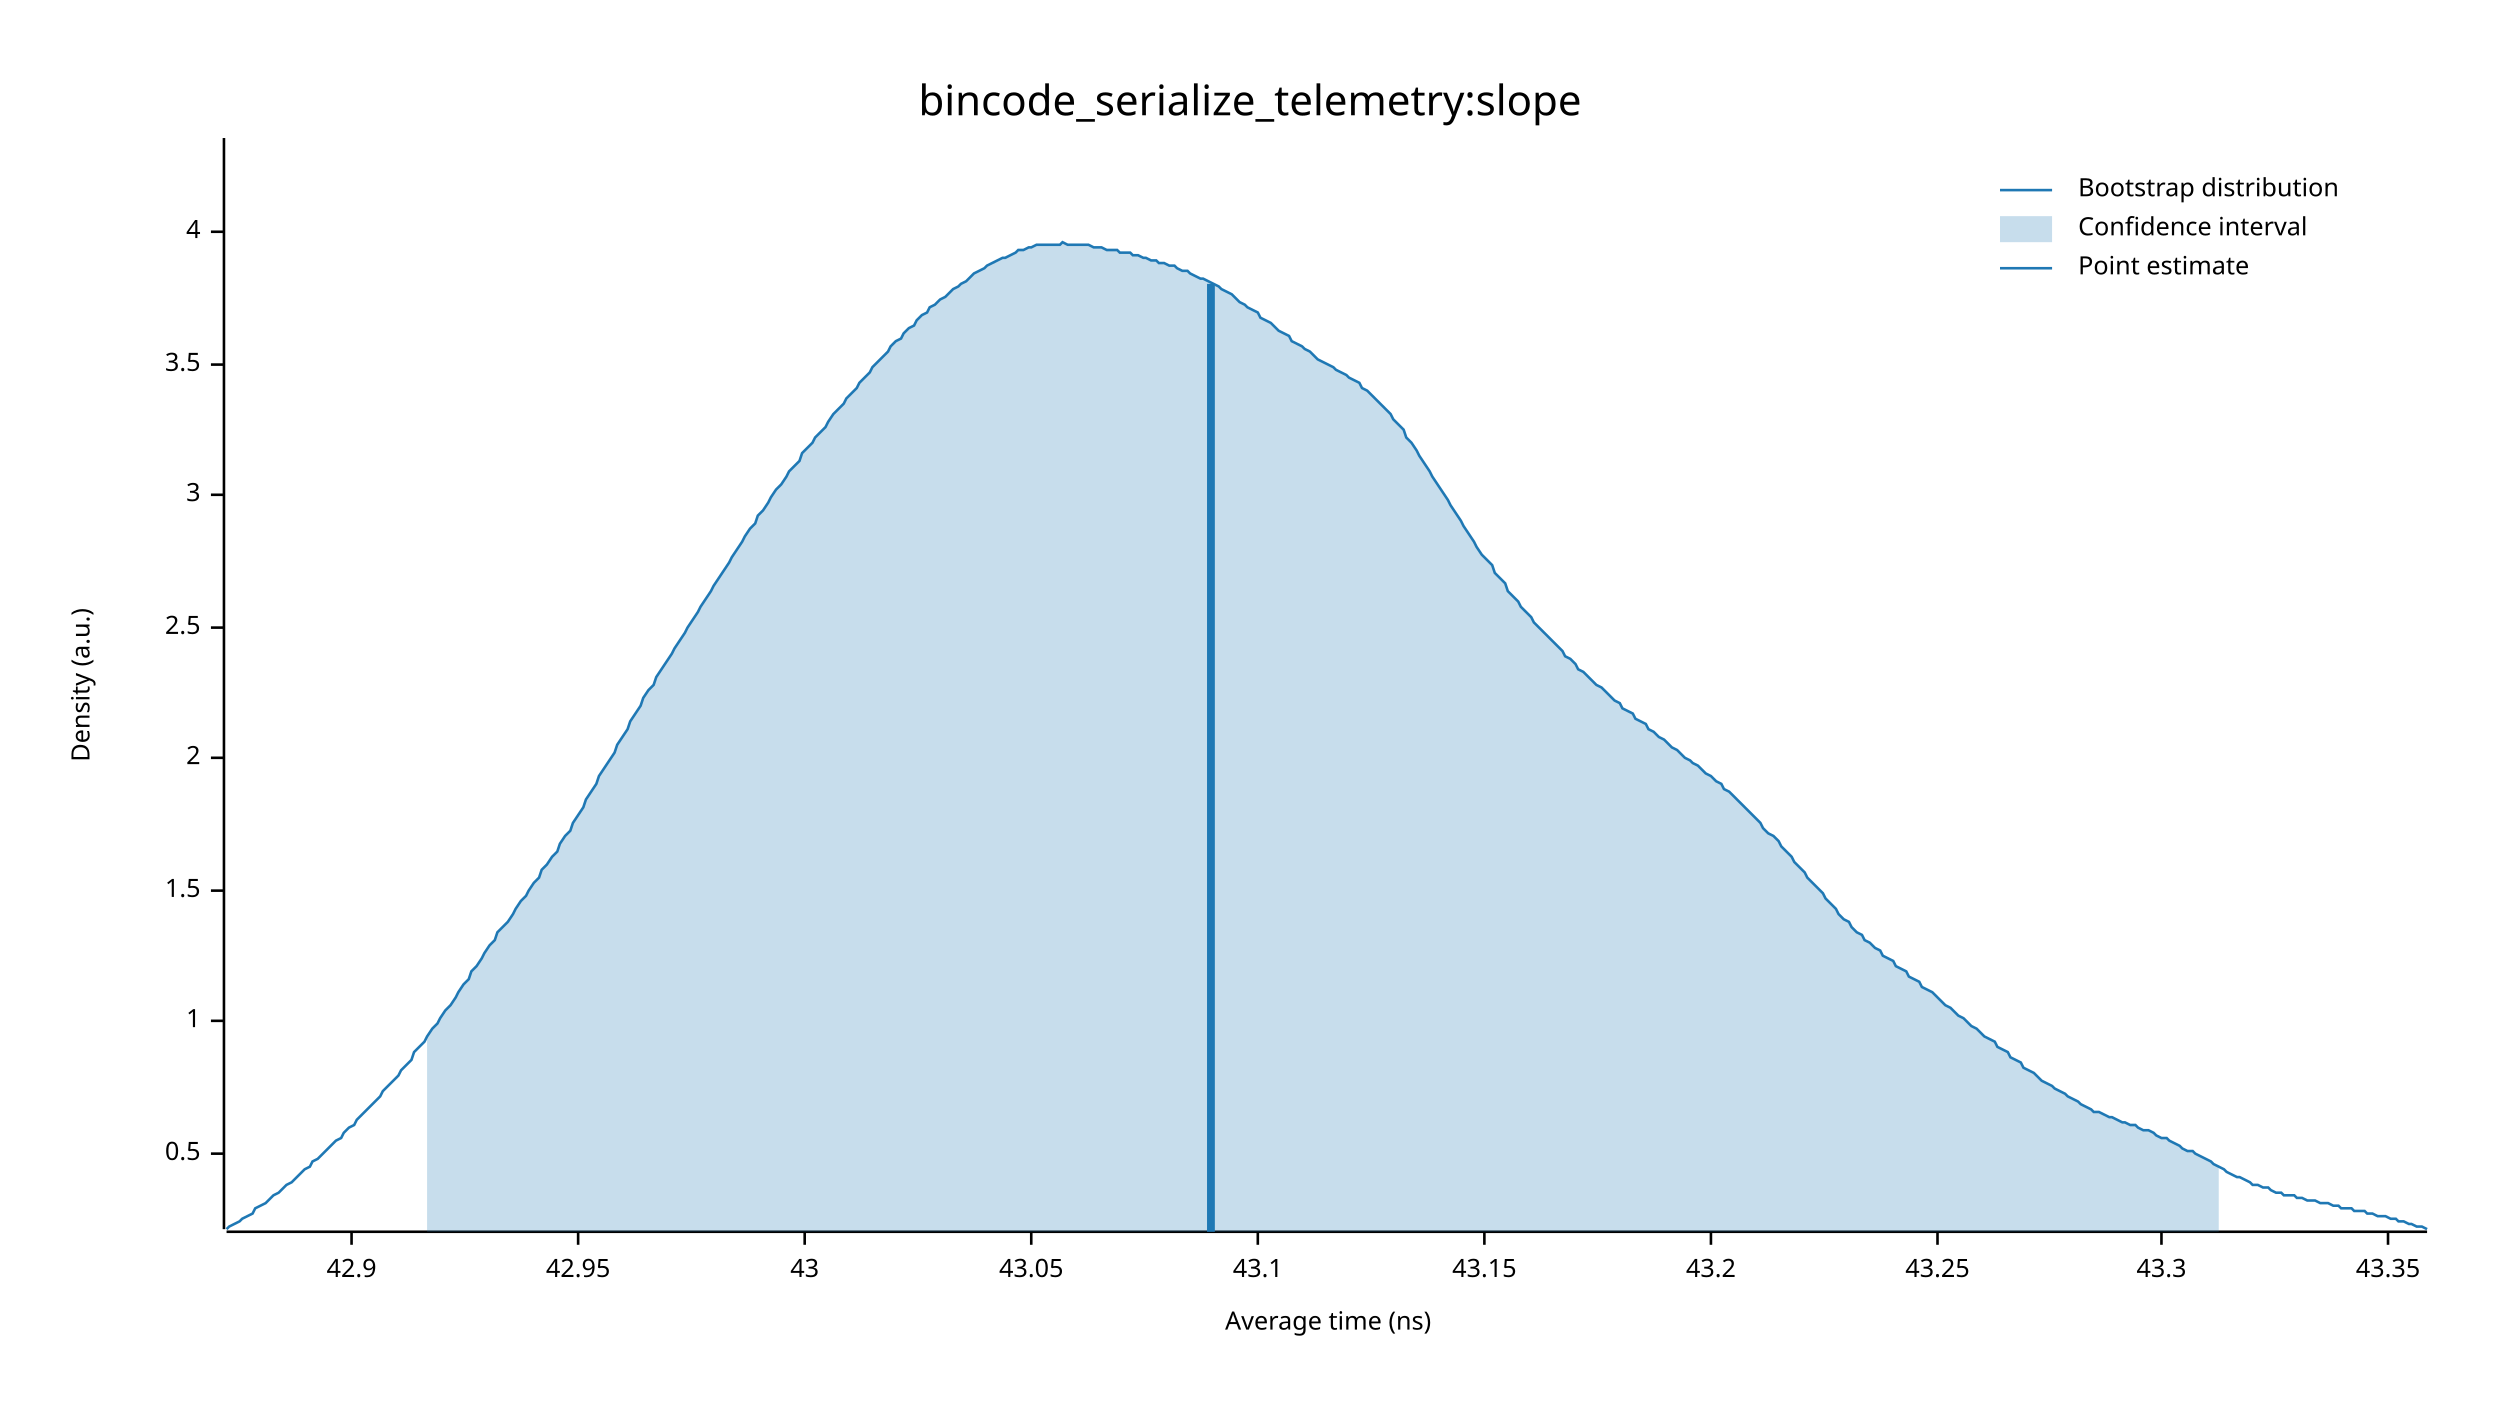
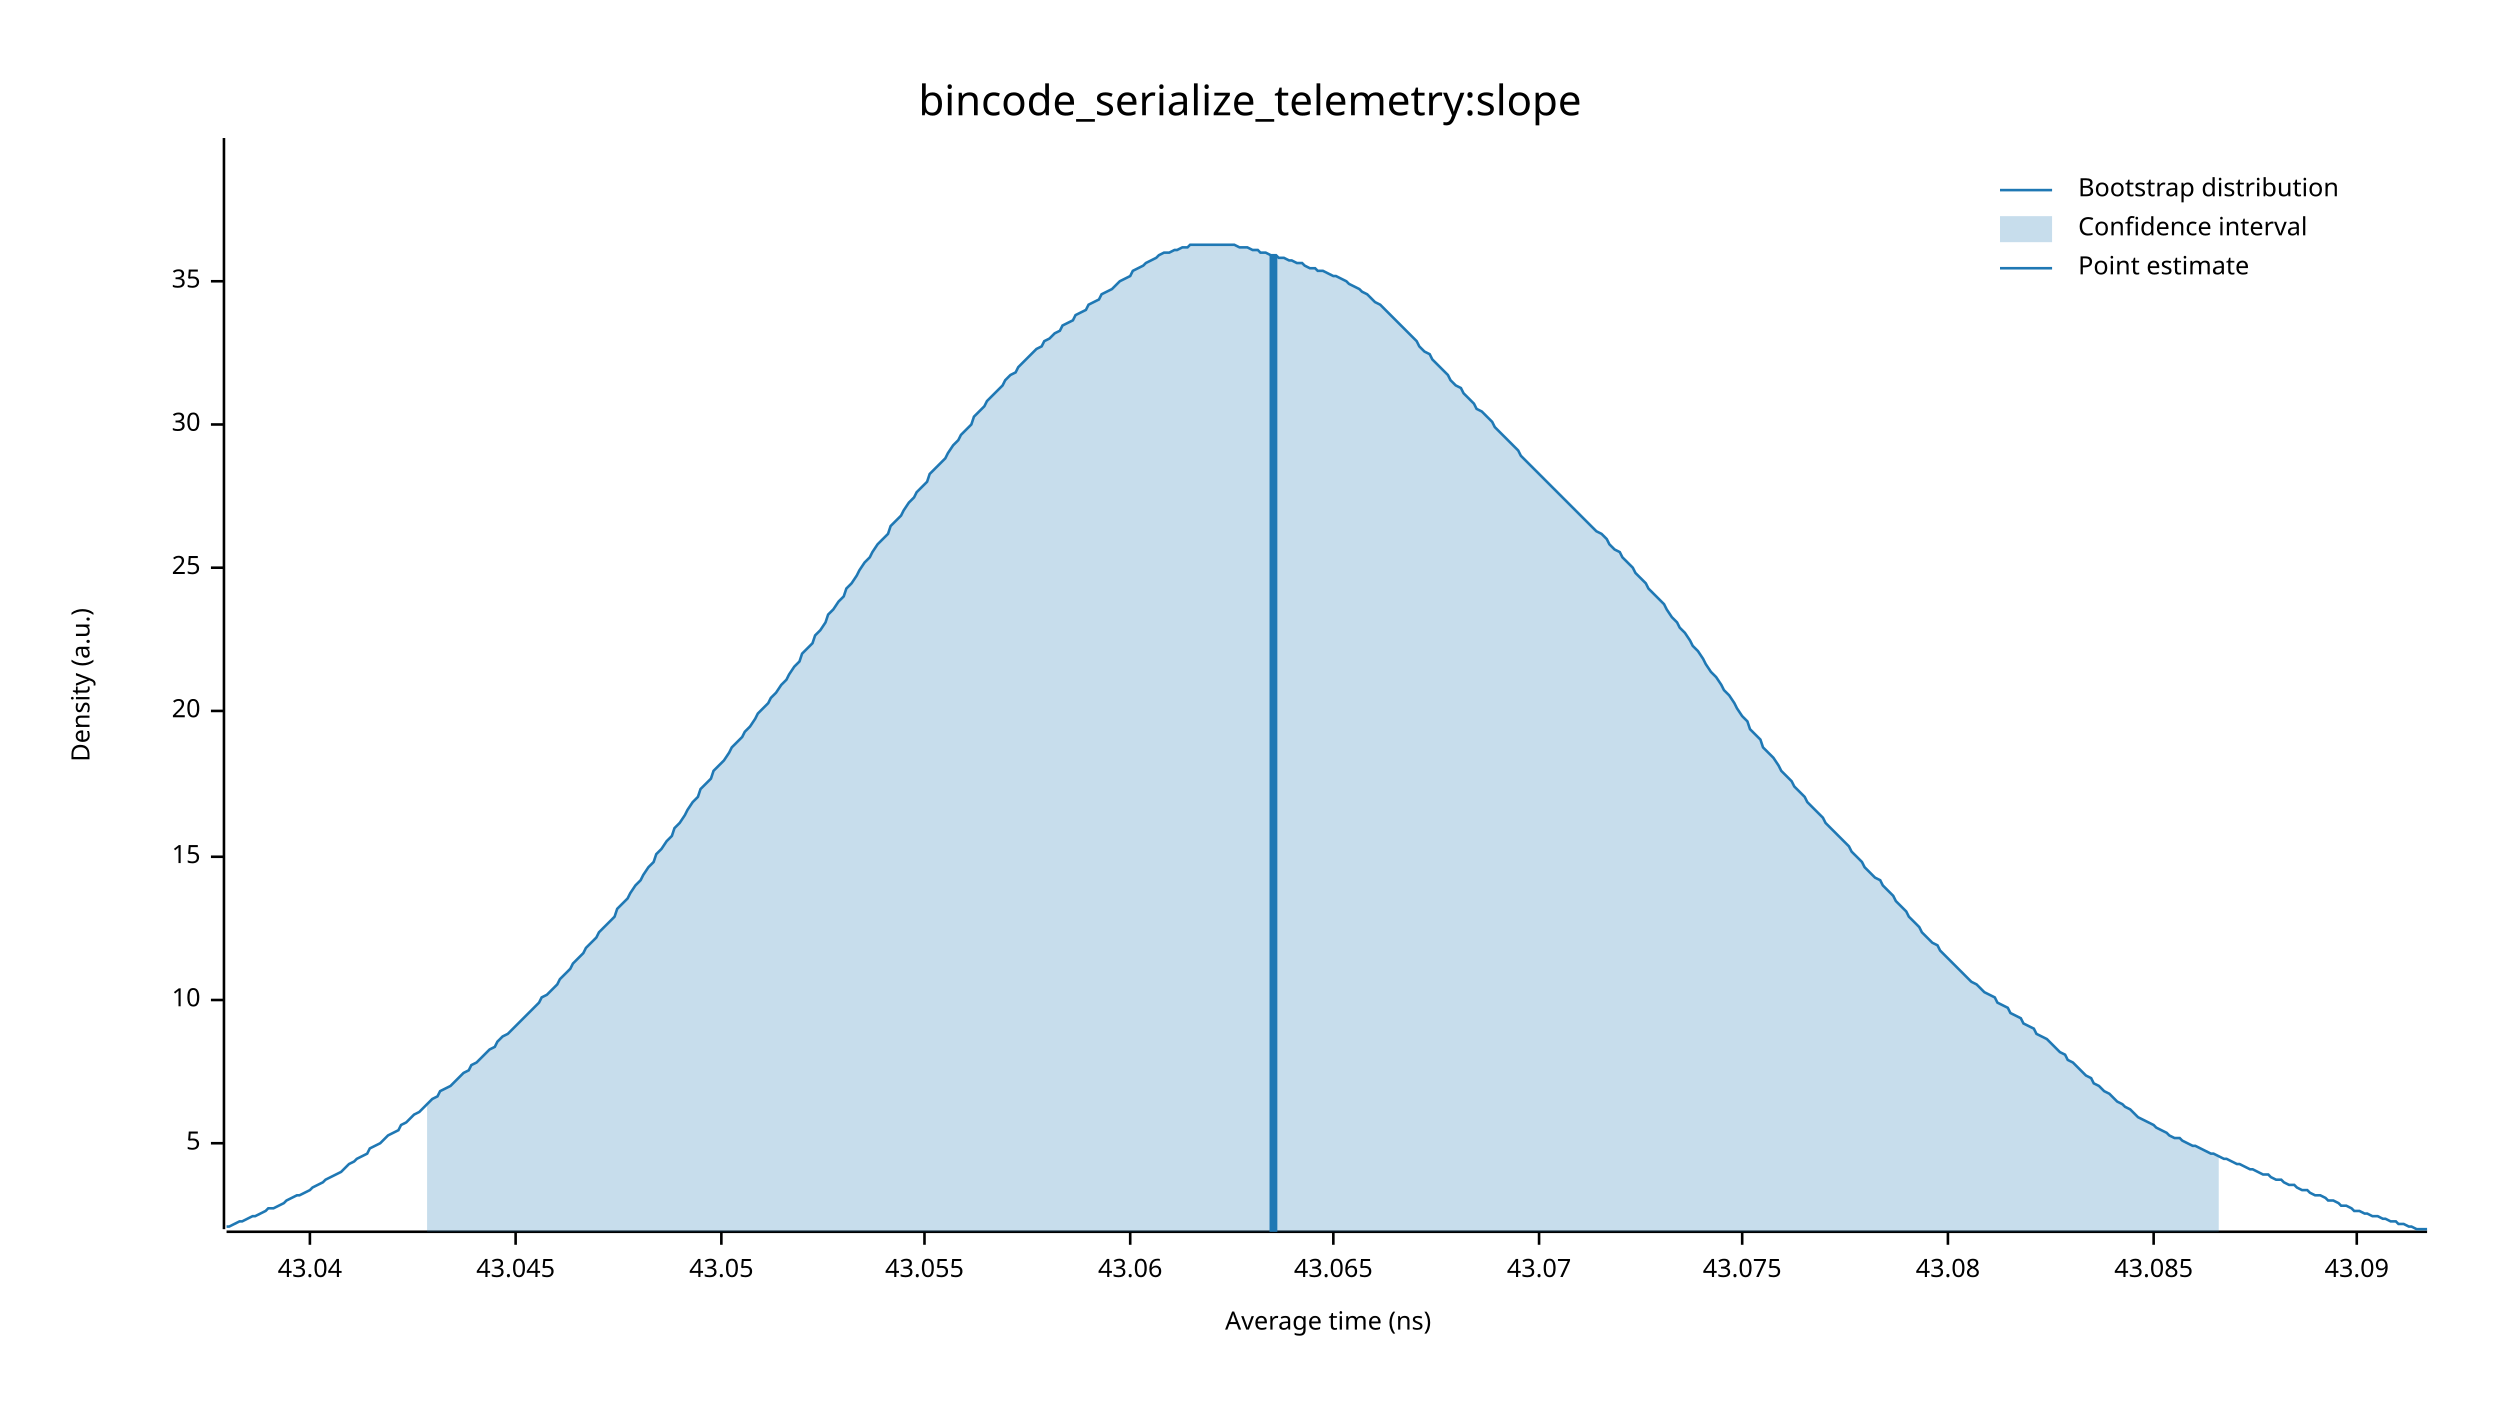
<svg xmlns="http://www.w3.org/2000/svg" width="960" height="540" viewBox="0 0 960 540">
  <text x="480" y="32" dy="0.76em" text-anchor="middle" font-family="sans-serif" font-size="16.129" opacity="1" fill="#000000">
bincode_serialize_telemetry:slope
</text>
  <text x="27" y="263" dy="0.76em" text-anchor="middle" font-family="sans-serif" font-size="9.677" opacity="1" fill="#000000" transform="rotate(270, 27, 263)">
Density (a.u.)
</text>
  <text x="510" y="513" dy="-0.5ex" text-anchor="middle" font-family="sans-serif" font-size="9.677" opacity="1" fill="#000000">
Average time (ns)
</text>
  <polyline fill="none" opacity="1" stroke="#000000" stroke-width="1" points="86,53 86,472 " />
-   <text x="77" y="443" dy="0.5ex" text-anchor="end" font-family="sans-serif" font-size="9.677" opacity="1" fill="#000000">
- 0.5
+   <text x="77" y="439" dy="0.5ex" text-anchor="end" font-family="sans-serif" font-size="9.677" opacity="1" fill="#000000">
+ 5
</text>
-   <polyline fill="none" opacity="1" stroke="#000000" stroke-width="1" points="81,443 86,443 " />
-   <text x="77" y="392" dy="0.5ex" text-anchor="end" font-family="sans-serif" font-size="9.677" opacity="1" fill="#000000">
- 1
+   <polyline fill="none" opacity="1" stroke="#000000" stroke-width="1" points="81,439 86,439 " />
+   <text x="77" y="384" dy="0.5ex" text-anchor="end" font-family="sans-serif" font-size="9.677" opacity="1" fill="#000000">
+ 10
</text>
-   <polyline fill="none" opacity="1" stroke="#000000" stroke-width="1" points="81,392 86,392 " />
-   <text x="77" y="342" dy="0.5ex" text-anchor="end" font-family="sans-serif" font-size="9.677" opacity="1" fill="#000000">
- 1.5
+   <polyline fill="none" opacity="1" stroke="#000000" stroke-width="1" points="81,384 86,384 " />
+   <text x="77" y="329" dy="0.5ex" text-anchor="end" font-family="sans-serif" font-size="9.677" opacity="1" fill="#000000">
+ 15
</text>
-   <polyline fill="none" opacity="1" stroke="#000000" stroke-width="1" points="81,342 86,342 " />
-   <text x="77" y="291" dy="0.5ex" text-anchor="end" font-family="sans-serif" font-size="9.677" opacity="1" fill="#000000">
- 2
+   <polyline fill="none" opacity="1" stroke="#000000" stroke-width="1" points="81,329 86,329 " />
+   <text x="77" y="273" dy="0.5ex" text-anchor="end" font-family="sans-serif" font-size="9.677" opacity="1" fill="#000000">
+ 20
</text>
-   <polyline fill="none" opacity="1" stroke="#000000" stroke-width="1" points="81,291 86,291 " />
-   <text x="77" y="241" dy="0.5ex" text-anchor="end" font-family="sans-serif" font-size="9.677" opacity="1" fill="#000000">
- 2.5
+   <polyline fill="none" opacity="1" stroke="#000000" stroke-width="1" points="81,273 86,273 " />
+   <text x="77" y="218" dy="0.5ex" text-anchor="end" font-family="sans-serif" font-size="9.677" opacity="1" fill="#000000">
+ 25
</text>
-   <polyline fill="none" opacity="1" stroke="#000000" stroke-width="1" points="81,241 86,241 " />
-   <text x="77" y="190" dy="0.5ex" text-anchor="end" font-family="sans-serif" font-size="9.677" opacity="1" fill="#000000">
- 3
+   <polyline fill="none" opacity="1" stroke="#000000" stroke-width="1" points="81,218 86,218 " />
+   <text x="77" y="163" dy="0.5ex" text-anchor="end" font-family="sans-serif" font-size="9.677" opacity="1" fill="#000000">
+ 30
</text>
-   <polyline fill="none" opacity="1" stroke="#000000" stroke-width="1" points="81,190 86,190 " />
-   <text x="77" y="140" dy="0.5ex" text-anchor="end" font-family="sans-serif" font-size="9.677" opacity="1" fill="#000000">
- 3.5
+   <polyline fill="none" opacity="1" stroke="#000000" stroke-width="1" points="81,163 86,163 " />
+   <text x="77" y="108" dy="0.5ex" text-anchor="end" font-family="sans-serif" font-size="9.677" opacity="1" fill="#000000">
+ 35
</text>
-   <polyline fill="none" opacity="1" stroke="#000000" stroke-width="1" points="81,140 86,140 " />
-   <text x="77" y="89" dy="0.5ex" text-anchor="end" font-family="sans-serif" font-size="9.677" opacity="1" fill="#000000">
- 4
+   <polyline fill="none" opacity="1" stroke="#000000" stroke-width="1" points="81,108 86,108 " />
+   <polyline fill="none" opacity="1" stroke="#000000" stroke-width="1" points="87,473 932,473 " />
+   <text x="119" y="483" dy="0.76em" text-anchor="middle" font-family="sans-serif" font-size="9.677" opacity="1" fill="#000000">
+ 43.04
</text>
-   <polyline fill="none" opacity="1" stroke="#000000" stroke-width="1" points="81,89 86,89 " />
-   <polyline fill="none" opacity="1" stroke="#000000" stroke-width="1" points="87,473 932,473 " />
-   <text x="135" y="483" dy="0.76em" text-anchor="middle" font-family="sans-serif" font-size="9.677" opacity="1" fill="#000000">
- 42.9
+   <polyline fill="none" opacity="1" stroke="#000000" stroke-width="1" points="119,473 119,478 " />
+   <text x="198" y="483" dy="0.76em" text-anchor="middle" font-family="sans-serif" font-size="9.677" opacity="1" fill="#000000">
+ 43.045
</text>
-   <polyline fill="none" opacity="1" stroke="#000000" stroke-width="1" points="135,473 135,478 " />
-   <text x="222" y="483" dy="0.76em" text-anchor="middle" font-family="sans-serif" font-size="9.677" opacity="1" fill="#000000">
- 42.95
- </text>
-   <polyline fill="none" opacity="1" stroke="#000000" stroke-width="1" points="222,473 222,478 " />
-   <text x="309" y="483" dy="0.76em" text-anchor="middle" font-family="sans-serif" font-size="9.677" opacity="1" fill="#000000">
- 43
- </text>
-   <polyline fill="none" opacity="1" stroke="#000000" stroke-width="1" points="309,473 309,478 " />
-   <text x="396" y="483" dy="0.76em" text-anchor="middle" font-family="sans-serif" font-size="9.677" opacity="1" fill="#000000">
+   <polyline fill="none" opacity="1" stroke="#000000" stroke-width="1" points="198,473 198,478 " />
+   <text x="277" y="483" dy="0.76em" text-anchor="middle" font-family="sans-serif" font-size="9.677" opacity="1" fill="#000000">
43.05
</text>
-   <polyline fill="none" opacity="1" stroke="#000000" stroke-width="1" points="396,473 396,478 " />
-   <text x="483" y="483" dy="0.76em" text-anchor="middle" font-family="sans-serif" font-size="9.677" opacity="1" fill="#000000">
- 43.1
+   <polyline fill="none" opacity="1" stroke="#000000" stroke-width="1" points="277,473 277,478 " />
+   <text x="355" y="483" dy="0.76em" text-anchor="middle" font-family="sans-serif" font-size="9.677" opacity="1" fill="#000000">
+ 43.055
</text>
-   <polyline fill="none" opacity="1" stroke="#000000" stroke-width="1" points="483,473 483,478 " />
-   <text x="570" y="483" dy="0.76em" text-anchor="middle" font-family="sans-serif" font-size="9.677" opacity="1" fill="#000000">
- 43.15
+   <polyline fill="none" opacity="1" stroke="#000000" stroke-width="1" points="355,473 355,478 " />
+   <text x="434" y="483" dy="0.76em" text-anchor="middle" font-family="sans-serif" font-size="9.677" opacity="1" fill="#000000">
+ 43.06
</text>
-   <polyline fill="none" opacity="1" stroke="#000000" stroke-width="1" points="570,473 570,478 " />
-   <text x="657" y="483" dy="0.76em" text-anchor="middle" font-family="sans-serif" font-size="9.677" opacity="1" fill="#000000">
- 43.2
+   <polyline fill="none" opacity="1" stroke="#000000" stroke-width="1" points="434,473 434,478 " />
+   <text x="512" y="483" dy="0.76em" text-anchor="middle" font-family="sans-serif" font-size="9.677" opacity="1" fill="#000000">
+ 43.065
</text>
-   <polyline fill="none" opacity="1" stroke="#000000" stroke-width="1" points="657,473 657,478 " />
-   <text x="744" y="483" dy="0.76em" text-anchor="middle" font-family="sans-serif" font-size="9.677" opacity="1" fill="#000000">
- 43.25
+   <polyline fill="none" opacity="1" stroke="#000000" stroke-width="1" points="512,473 512,478 " />
+   <text x="591" y="483" dy="0.76em" text-anchor="middle" font-family="sans-serif" font-size="9.677" opacity="1" fill="#000000">
+ 43.07
</text>
-   <polyline fill="none" opacity="1" stroke="#000000" stroke-width="1" points="744,473 744,478 " />
-   <text x="830" y="483" dy="0.76em" text-anchor="middle" font-family="sans-serif" font-size="9.677" opacity="1" fill="#000000">
- 43.3
+   <polyline fill="none" opacity="1" stroke="#000000" stroke-width="1" points="591,473 591,478 " />
+   <text x="669" y="483" dy="0.76em" text-anchor="middle" font-family="sans-serif" font-size="9.677" opacity="1" fill="#000000">
+ 43.075
</text>
-   <polyline fill="none" opacity="1" stroke="#000000" stroke-width="1" points="830,473 830,478 " />
-   <text x="917" y="483" dy="0.76em" text-anchor="middle" font-family="sans-serif" font-size="9.677" opacity="1" fill="#000000">
- 43.35
+   <polyline fill="none" opacity="1" stroke="#000000" stroke-width="1" points="669,473 669,478 " />
+   <text x="748" y="483" dy="0.76em" text-anchor="middle" font-family="sans-serif" font-size="9.677" opacity="1" fill="#000000">
+ 43.08
</text>
-   <polyline fill="none" opacity="1" stroke="#000000" stroke-width="1" points="917,473 917,478 " />
-   <polyline fill="none" opacity="1" stroke="#1F78B4" stroke-width="1" points="87,472 88,471 90,470 92,469 93,468 95,467 97,466 98,464 100,463 102,462 103,461 105,459 107,458 109,456 110,455 112,454 114,452 115,451 117,449 119,448 120,446 122,445 124,443 125,442 127,440 129,438 131,437 132,435 134,433 136,432 137,430 139,428 141,426 142,425 144,423 146,421 147,419 149,417 151,415 153,413 154,411 156,409 158,407 159,404 161,402 163,400 164,398 166,395 168,393 169,391 171,388 173,386 175,383 176,381 178,378 180,376 181,373 183,371 185,368 186,366 188,363 190,361 191,358 193,356 195,354 197,351 198,349 200,346 202,344 203,342 205,339 207,337 208,334 210,332 212,329 214,327 215,324 217,321 219,319 220,316 222,313 224,310 225,307 227,304 229,301 230,298 232,295 234,292 236,289 237,286 239,283 241,280 242,277 244,274 246,271 247,268 249,265 251,263 252,260 254,257 256,254 258,251 259,249 261,246 263,243 264,241 266,238 268,235 269,233 271,230 273,227 274,225 276,222 278,219 280,216 281,214 283,211 285,208 286,206 288,203 290,201 291,198 293,196 295,193 296,191 298,188 300,186 302,183 303,181 305,179 307,177 308,174 310,172 312,170 313,168 315,166 317,164 318,162 320,159 322,157 324,155 325,153 327,151 329,149 330,147 332,145 334,143 335,141 337,139 339,137 341,135 342,133 344,131 346,130 347,128 349,126 351,125 352,123 354,121 356,120 357,118 359,117 361,115 363,114 364,113 366,111 368,110 369,109 371,108 373,106 374,105 376,104 378,103 379,102 381,101 383,100 385,99 386,99 388,98 390,97 391,96 393,96 395,95 396,95 398,94 400,94 401,94 403,94 405,94 407,94 408,93 410,94 412,94 413,94 415,94 417,94 418,94 420,95 422,95 423,95 425,96 427,96 429,96 430,97 432,97 434,97 435,98 437,98 439,99 440,99 442,100 444,100 445,101 447,101 449,102 451,102 452,103 454,104 456,104 457,105 459,106 461,107 462,107 464,108 466,109 468,110 469,111 471,112 473,113 474,114 476,116 478,117 479,118 481,119 483,120 484,122 486,123 488,124 490,126 491,127 493,128 495,129 496,131 498,132 500,133 501,134 503,135 505,137 506,138 508,139 510,140 512,141 513,142 515,143 517,144 518,145 520,146 522,147 523,149 525,150 527,152 528,153 530,155 532,157 534,159 535,161 537,163 539,165 540,168 542,170 544,173 545,175 547,178 549,181 550,183 552,186 554,189 556,192 557,194 559,197 561,200 562,202 564,205 566,208 567,210 569,213 571,215 573,217 574,220 576,222 578,224 579,227 581,229 583,231 584,233 586,235 588,237 589,239 591,241 593,243 595,245 596,246 598,248 600,250 601,252 603,253 605,255 606,257 608,258 610,260 611,261 613,263 615,264 617,266 618,267 620,269 622,270 623,272 625,273 627,274 628,276 630,277 632,278 633,280 635,281 637,283 639,284 640,285 642,287 644,288 645,289 647,291 649,292 650,293 652,294 654,296 655,297 657,298 659,300 661,301 662,303 664,304 666,306 667,307 669,309 671,311 672,312 674,314 676,316 677,318 679,320 681,321 683,323 684,325 686,327 688,329 689,331 691,333 693,335 694,337 696,339 698,341 700,343 701,345 703,347 705,349 706,351 708,353 710,354 711,356 713,358 715,359 716,361 718,362 720,364 722,365 723,367 725,368 727,369 728,371 730,372 732,373 733,375 735,376 737,377 738,379 740,380 742,381 744,383 745,384 747,386 749,387 750,388 752,390 754,391 755,392 757,394 759,395 760,396 762,398 764,399 766,400 767,402 769,403 771,404 772,406 774,407 776,408 777,410 779,411 781,412 782,413 784,415 786,416 788,417 789,418 791,419 793,420 794,421 796,422 798,423 799,424 801,425 803,426 804,427 806,427 808,428 810,429 811,429 813,430 815,431 816,431 818,432 820,432 821,433 823,434 825,434 827,435 828,436 830,437 832,437 833,438 835,439 837,440 838,441 840,442 842,442 843,443 845,444 847,445 849,446 850,447 852,448 854,449 855,450 857,451 859,452 860,452 862,453 864,454 865,455 867,455 869,456 871,456 872,457 874,458 876,458 877,459 879,459 881,459 882,460 884,460 886,461 887,461 889,461 891,462 893,462 894,462 896,463 898,463 899,464 901,464 903,464 904,465 906,465 908,465 909,466 911,466 913,467 915,467 916,467 918,468 920,468 921,469 923,469 925,470 926,470 928,471 930,471 932,472 " />
-   <polygon opacity="0.25" fill="#1F78B4" points="164,398 166,395 168,393 169,391 171,388 173,386 175,383 176,381 178,378 180,376 181,373 183,371 185,368 186,366 188,363 190,361 191,358 193,356 195,354 197,351 198,349 200,346 202,344 203,342 205,339 207,337 208,334 210,332 212,329 214,327 215,324 217,321 219,319 220,316 222,313 224,310 225,307 227,304 229,301 230,298 232,295 234,292 236,289 237,286 239,283 241,280 242,277 244,274 246,271 247,268 249,265 251,263 252,260 254,257 256,254 258,251 259,249 261,246 263,243 264,241 266,238 268,235 269,233 271,230 273,227 274,225 276,222 278,219 280,216 281,214 283,211 285,208 286,206 288,203 290,201 291,198 293,196 295,193 296,191 298,188 300,186 302,183 303,181 305,179 307,177 308,174 310,172 312,170 313,168 315,166 317,164 318,162 320,159 322,157 324,155 325,153 327,151 329,149 330,147 332,145 334,143 335,141 337,139 339,137 341,135 342,133 344,131 346,130 347,128 349,126 351,125 352,123 354,121 356,120 357,118 359,117 361,115 363,114 364,113 366,111 368,110 369,109 371,108 373,106 374,105 376,104 378,103 379,102 381,101 383,100 385,99 386,99 388,98 390,97 391,96 393,96 395,95 396,95 398,94 400,94 401,94 403,94 405,94 407,94 408,93 410,94 412,94 413,94 415,94 417,94 418,94 420,95 422,95 423,95 425,96 427,96 429,96 430,97 432,97 434,97 435,98 437,98 439,99 440,99 442,100 444,100 445,101 447,101 449,102 451,102 452,103 454,104 456,104 457,105 459,106 461,107 462,107 464,108 466,109 468,110 469,111 471,112 473,113 474,114 476,116 478,117 479,118 481,119 483,120 484,122 486,123 488,124 490,126 491,127 493,128 495,129 496,131 498,132 500,133 501,134 503,135 505,137 506,138 508,139 510,140 512,141 513,142 515,143 517,144 518,145 520,146 522,147 523,149 525,150 527,152 528,153 530,155 532,157 534,159 535,161 537,163 539,165 540,168 542,170 544,173 545,175 547,178 549,181 550,183 552,186 554,189 556,192 557,194 559,197 561,200 562,202 564,205 566,208 567,210 569,213 571,215 573,217 574,220 576,222 578,224 579,227 581,229 583,231 584,233 586,235 588,237 589,239 591,241 593,243 595,245 596,246 598,248 600,250 601,252 603,253 605,255 606,257 608,258 610,260 611,261 613,263 615,264 617,266 618,267 620,269 622,270 623,272 625,273 627,274 628,276 630,277 632,278 633,280 635,281 637,283 639,284 640,285 642,287 644,288 645,289 647,291 649,292 650,293 652,294 654,296 655,297 657,298 659,300 661,301 662,303 664,304 666,306 667,307 669,309 671,311 672,312 674,314 676,316 677,318 679,320 681,321 683,323 684,325 686,327 688,329 689,331 691,333 693,335 694,337 696,339 698,341 700,343 701,345 703,347 705,349 706,351 708,353 710,354 711,356 713,358 715,359 716,361 718,362 720,364 722,365 723,367 725,368 727,369 728,371 730,372 732,373 733,375 735,376 737,377 738,379 740,380 742,381 744,383 745,384 747,386 749,387 750,388 752,390 754,391 755,392 757,394 759,395 760,396 762,398 764,399 766,400 767,402 769,403 771,404 772,406 774,407 776,408 777,410 779,411 781,412 782,413 784,415 786,416 788,417 789,418 791,419 793,420 794,421 796,422 798,423 799,424 801,425 803,426 804,427 806,427 808,428 810,429 811,429 813,430 815,431 816,431 818,432 820,432 821,433 823,434 825,434 827,435 828,436 830,437 832,437 833,438 835,439 837,440 838,441 840,442 842,442 843,443 845,444 847,445 849,446 850,447 852,448 852,473 164,473 " />
-   <polyline fill="none" opacity="1" stroke="#1F78B4" stroke-width="3" points="465,473 465,109 " />
+   <polyline fill="none" opacity="1" stroke="#000000" stroke-width="1" points="748,473 748,478 " />
+   <text x="827" y="483" dy="0.76em" text-anchor="middle" font-family="sans-serif" font-size="9.677" opacity="1" fill="#000000">
+ 43.085
+ </text>
+   <polyline fill="none" opacity="1" stroke="#000000" stroke-width="1" points="827,473 827,478 " />
+   <text x="905" y="483" dy="0.76em" text-anchor="middle" font-family="sans-serif" font-size="9.677" opacity="1" fill="#000000">
+ 43.09
+ </text>
+   <polyline fill="none" opacity="1" stroke="#000000" stroke-width="1" points="905,473 905,478 " />
+   <polyline fill="none" opacity="1" stroke="#1F78B4" stroke-width="1" points="87,471 88,471 90,470 92,469 93,469 95,468 97,467 98,467 100,466 102,465 103,464 105,464 107,463 109,462 110,461 112,460 114,459 115,459 117,458 119,457 120,456 122,455 124,454 125,453 127,452 129,451 131,450 132,449 134,447 136,446 137,445 139,444 141,443 142,441 144,440 146,439 147,438 149,436 151,435 153,434 154,432 156,431 158,429 159,428 161,427 163,425 164,424 166,422 168,421 169,419 171,418 173,417 175,415 176,414 178,412 180,411 181,409 183,408 185,406 186,405 188,403 190,402 191,400 193,398 195,397 197,395 198,394 200,392 202,390 203,389 205,387 207,385 208,383 210,382 212,380 214,378 215,376 217,374 219,372 220,370 222,368 224,366 225,364 227,362 229,360 230,358 232,356 234,354 236,352 237,349 239,347 241,345 242,343 244,340 246,338 247,336 249,333 251,331 252,328 254,326 256,323 258,321 259,318 261,316 263,313 264,311 266,308 268,306 269,303 271,301 273,299 274,296 276,294 278,292 280,289 281,287 283,285 285,283 286,281 288,279 290,276 291,274 293,272 295,270 296,268 298,266 300,263 302,261 303,259 305,256 307,254 308,251 310,249 312,247 313,244 315,242 317,239 318,236 320,234 322,231 324,229 325,226 327,224 329,221 330,219 332,216 334,214 335,212 337,209 339,207 341,205 342,202 344,200 346,198 347,196 349,193 351,191 352,189 354,187 356,185 357,182 359,180 361,178 363,176 364,174 366,171 368,169 369,167 371,165 373,163 374,160 376,158 378,156 379,154 381,152 383,150 385,148 386,146 388,144 390,143 391,141 393,139 395,137 396,136 398,134 400,133 401,131 403,130 405,128 407,127 408,125 410,124 412,123 413,121 415,120 417,119 418,117 420,116 422,115 423,113 425,112 427,111 429,109 430,108 432,107 434,106 435,104 437,103 439,102 440,101 442,100 444,99 445,98 447,97 449,97 451,96 452,96 454,95 456,95 457,94 459,94 461,94 462,94 464,94 466,94 468,94 469,94 471,94 473,94 474,94 476,95 478,95 479,95 481,96 483,96 484,97 486,97 488,98 490,98 491,99 493,99 495,100 496,100 498,101 500,101 501,102 503,103 505,103 506,104 508,104 510,105 512,106 513,106 515,107 517,108 518,109 520,110 522,111 523,112 525,113 527,115 528,116 530,117 532,119 534,121 535,122 537,124 539,126 540,127 542,129 544,131 545,133 547,135 549,136 550,138 552,140 554,142 556,144 557,146 559,148 561,149 562,151 564,153 566,155 567,157 569,158 571,160 573,162 574,164 576,166 578,168 579,169 581,171 583,173 584,175 586,177 588,179 589,180 591,182 593,184 595,186 596,187 598,189 600,191 601,192 603,194 605,196 606,197 608,199 610,201 611,202 613,204 615,205 617,207 618,209 620,211 622,212 623,214 625,216 627,218 628,220 630,222 632,224 633,226 635,228 637,230 639,232 640,234 642,237 644,239 645,241 647,243 649,246 650,248 652,250 654,253 655,255 657,258 659,260 661,263 662,265 664,267 666,270 667,272 669,275 671,277 672,280 674,282 676,284 677,287 679,289 681,291 683,294 684,296 686,298 688,300 689,302 691,304 693,306 694,308 696,310 698,312 700,314 701,316 703,318 705,320 706,321 708,323 710,325 711,327 713,329 715,331 716,333 718,335 720,337 722,338 723,340 725,342 727,344 728,346 730,348 732,350 733,352 735,354 737,356 738,358 740,360 742,362 744,363 745,365 747,367 749,369 750,370 752,372 754,374 755,375 757,377 759,378 760,379 762,381 764,382 766,383 767,385 769,386 771,387 772,389 774,390 776,391 777,393 779,394 781,395 782,397 784,398 786,399 788,401 789,402 791,404 793,405 794,407 796,408 798,410 799,411 801,413 803,414 804,416 806,417 808,419 810,420 811,421 813,423 815,424 816,425 818,426 820,428 821,429 823,430 825,431 827,432 828,433 830,434 832,435 833,436 835,437 837,437 838,438 840,439 842,440 843,440 845,441 847,442 849,443 850,443 852,444 854,445 855,445 857,446 859,447 860,447 862,448 864,449 865,449 867,450 869,451 871,451 872,452 874,453 876,453 877,454 879,455 881,455 882,456 884,457 886,457 887,458 889,459 891,459 893,460 894,461 896,461 898,462 899,463 901,463 903,464 904,465 906,465 908,466 909,466 911,467 913,467 915,468 916,468 918,469 920,469 921,470 923,470 925,471 926,471 928,472 930,472 932,472 " />
+   <polygon opacity="0.25" fill="#1F78B4" points="164,424 166,422 168,421 169,419 171,418 173,417 175,415 176,414 178,412 180,411 181,409 183,408 185,406 186,405 188,403 190,402 191,400 193,398 195,397 197,395 198,394 200,392 202,390 203,389 205,387 207,385 208,383 210,382 212,380 214,378 215,376 217,374 219,372 220,370 222,368 224,366 225,364 227,362 229,360 230,358 232,356 234,354 236,352 237,349 239,347 241,345 242,343 244,340 246,338 247,336 249,333 251,331 252,328 254,326 256,323 258,321 259,318 261,316 263,313 264,311 266,308 268,306 269,303 271,301 273,299 274,296 276,294 278,292 280,289 281,287 283,285 285,283 286,281 288,279 290,276 291,274 293,272 295,270 296,268 298,266 300,263 302,261 303,259 305,256 307,254 308,251 310,249 312,247 313,244 315,242 317,239 318,236 320,234 322,231 324,229 325,226 327,224 329,221 330,219 332,216 334,214 335,212 337,209 339,207 341,205 342,202 344,200 346,198 347,196 349,193 351,191 352,189 354,187 356,185 357,182 359,180 361,178 363,176 364,174 366,171 368,169 369,167 371,165 373,163 374,160 376,158 378,156 379,154 381,152 383,150 385,148 386,146 388,144 390,143 391,141 393,139 395,137 396,136 398,134 400,133 401,131 403,130 405,128 407,127 408,125 410,124 412,123 413,121 415,120 417,119 418,117 420,116 422,115 423,113 425,112 427,111 429,109 430,108 432,107 434,106 435,104 437,103 439,102 440,101 442,100 444,99 445,98 447,97 449,97 451,96 452,96 454,95 456,95 457,94 459,94 461,94 462,94 464,94 466,94 468,94 469,94 471,94 473,94 474,94 476,95 478,95 479,95 481,96 483,96 484,97 486,97 488,98 490,98 491,99 493,99 495,100 496,100 498,101 500,101 501,102 503,103 505,103 506,104 508,104 510,105 512,106 513,106 515,107 517,108 518,109 520,110 522,111 523,112 525,113 527,115 528,116 530,117 532,119 534,121 535,122 537,124 539,126 540,127 542,129 544,131 545,133 547,135 549,136 550,138 552,140 554,142 556,144 557,146 559,148 561,149 562,151 564,153 566,155 567,157 569,158 571,160 573,162 574,164 576,166 578,168 579,169 581,171 583,173 584,175 586,177 588,179 589,180 591,182 593,184 595,186 596,187 598,189 600,191 601,192 603,194 605,196 606,197 608,199 610,201 611,202 613,204 615,205 617,207 618,209 620,211 622,212 623,214 625,216 627,218 628,220 630,222 632,224 633,226 635,228 637,230 639,232 640,234 642,237 644,239 645,241 647,243 649,246 650,248 652,250 654,253 655,255 657,258 659,260 661,263 662,265 664,267 666,270 667,272 669,275 671,277 672,280 674,282 676,284 677,287 679,289 681,291 683,294 684,296 686,298 688,300 689,302 691,304 693,306 694,308 696,310 698,312 700,314 701,316 703,318 705,320 706,321 708,323 710,325 711,327 713,329 715,331 716,333 718,335 720,337 722,338 723,340 725,342 727,344 728,346 730,348 732,350 733,352 735,354 737,356 738,358 740,360 742,362 744,363 745,365 747,367 749,369 750,370 752,372 754,374 755,375 757,377 759,378 760,379 762,381 764,382 766,383 767,385 769,386 771,387 772,389 774,390 776,391 777,393 779,394 781,395 782,397 784,398 786,399 788,401 789,402 791,404 793,405 794,407 796,408 798,410 799,411 801,413 803,414 804,416 806,417 808,419 810,420 811,421 813,423 815,424 816,425 818,426 820,428 821,429 823,430 825,431 827,432 828,433 830,434 832,435 833,436 835,437 837,437 838,438 840,439 842,440 843,440 845,441 847,442 849,443 850,443 852,444 852,473 164,473 " />
+   <polyline fill="none" opacity="1" stroke="#1F78B4" stroke-width="3" points="489,473 489,98 " />
  <text x="798" y="68" dy="0.76em" text-anchor="start" font-family="sans-serif" font-size="9.677" opacity="1" fill="#000000">
Bootstrap distribution
</text>
  <text x="798" y="83" dy="0.76em" text-anchor="start" font-family="sans-serif" font-size="9.677" opacity="1" fill="#000000">
Confidence interval
</text>
  <text x="798" y="98" dy="0.76em" text-anchor="start" font-family="sans-serif" font-size="9.677" opacity="1" fill="#000000">
Point estimate
</text>
  <polyline fill="none" opacity="1" stroke="#1F78B4" stroke-width="1" points="768,73 788,73 " />
  <rect x="768" y="83" width="20" height="10" opacity="0.25" fill="#1F78B4" stroke="none" />
  <polyline fill="none" opacity="1" stroke="#1F78B4" stroke-width="1" points="768,103 788,103 " />
</svg>
